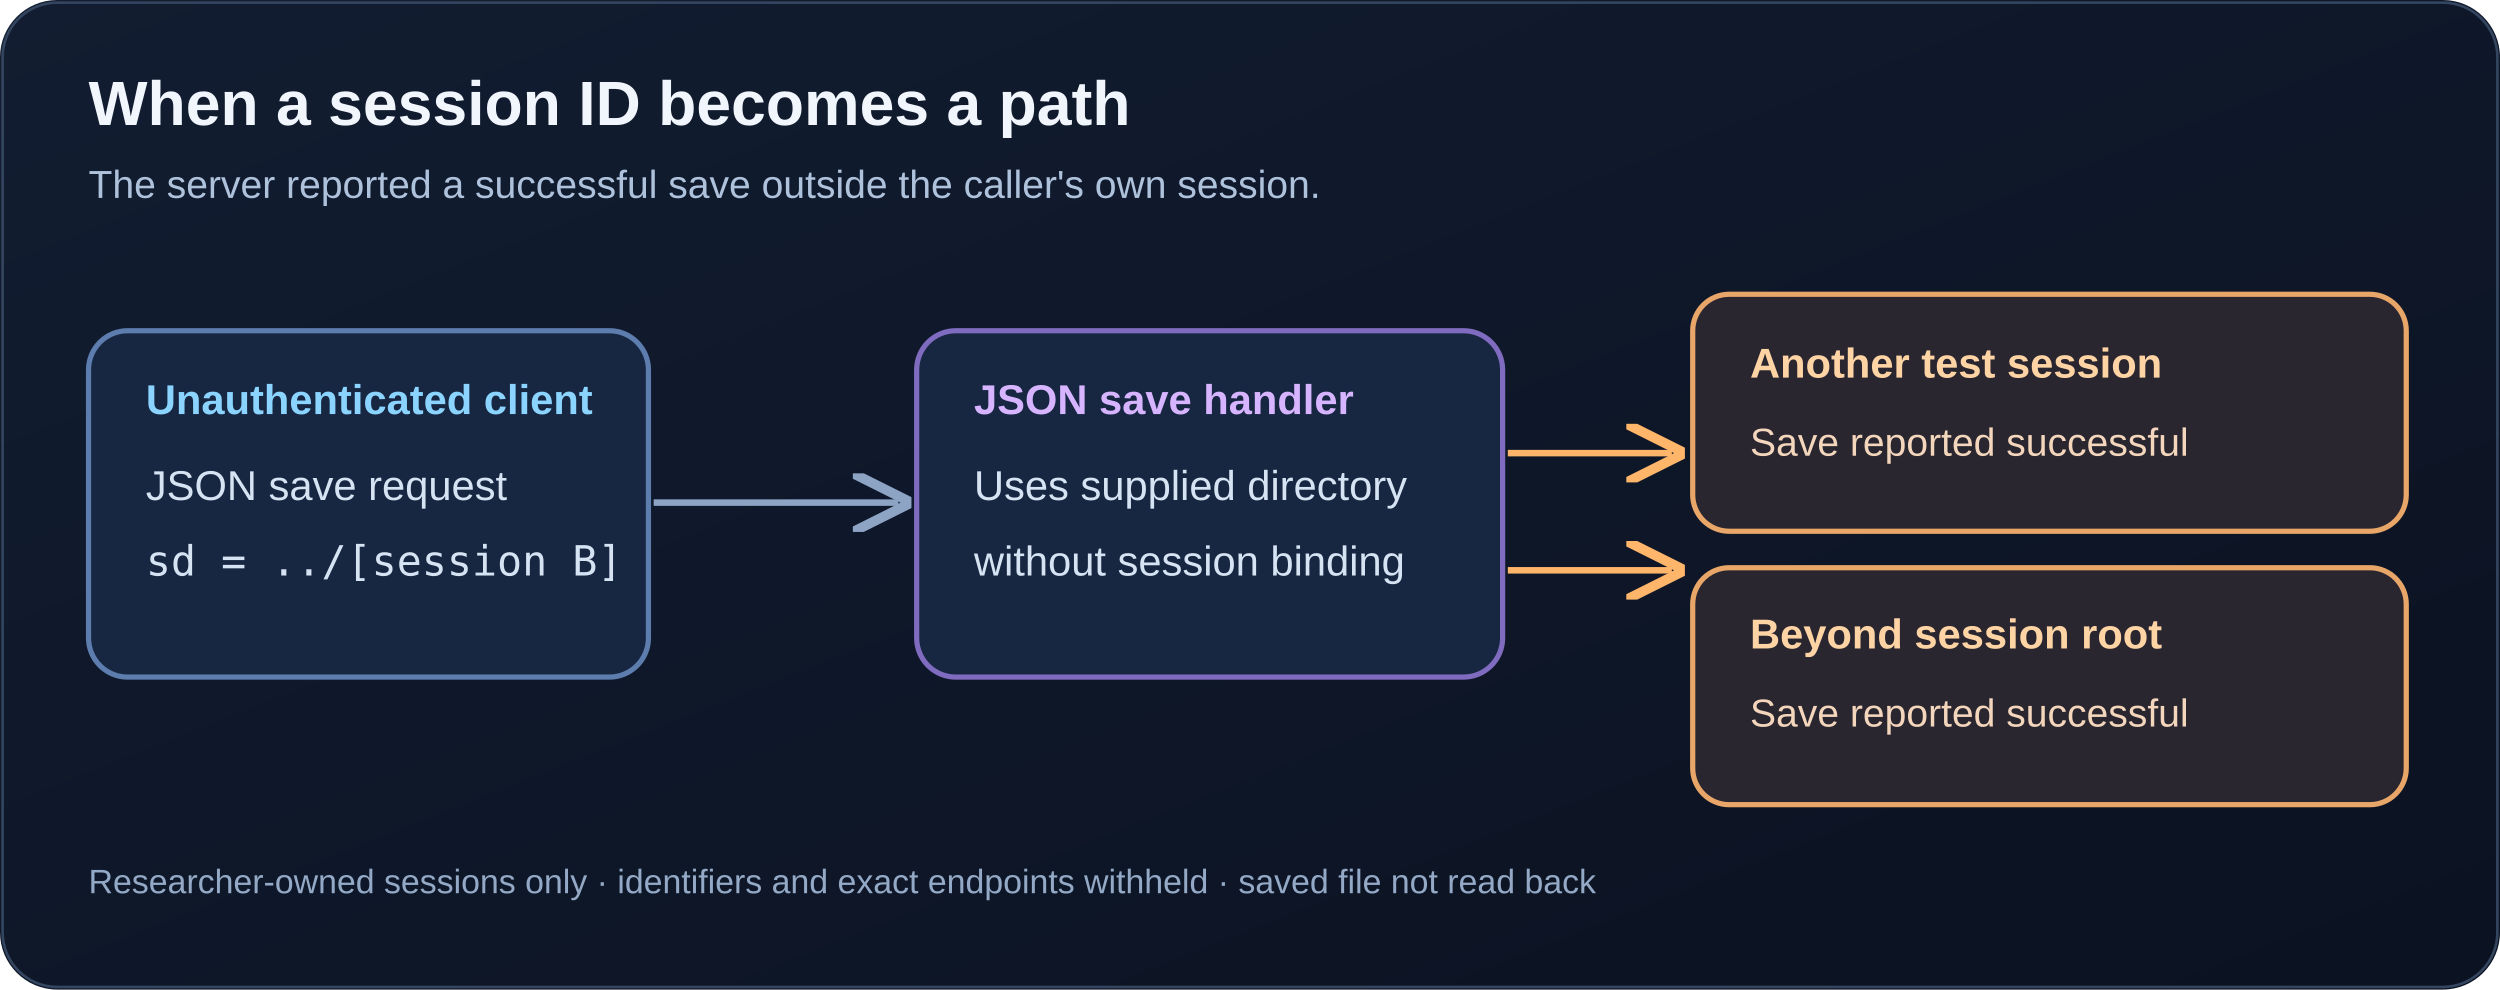
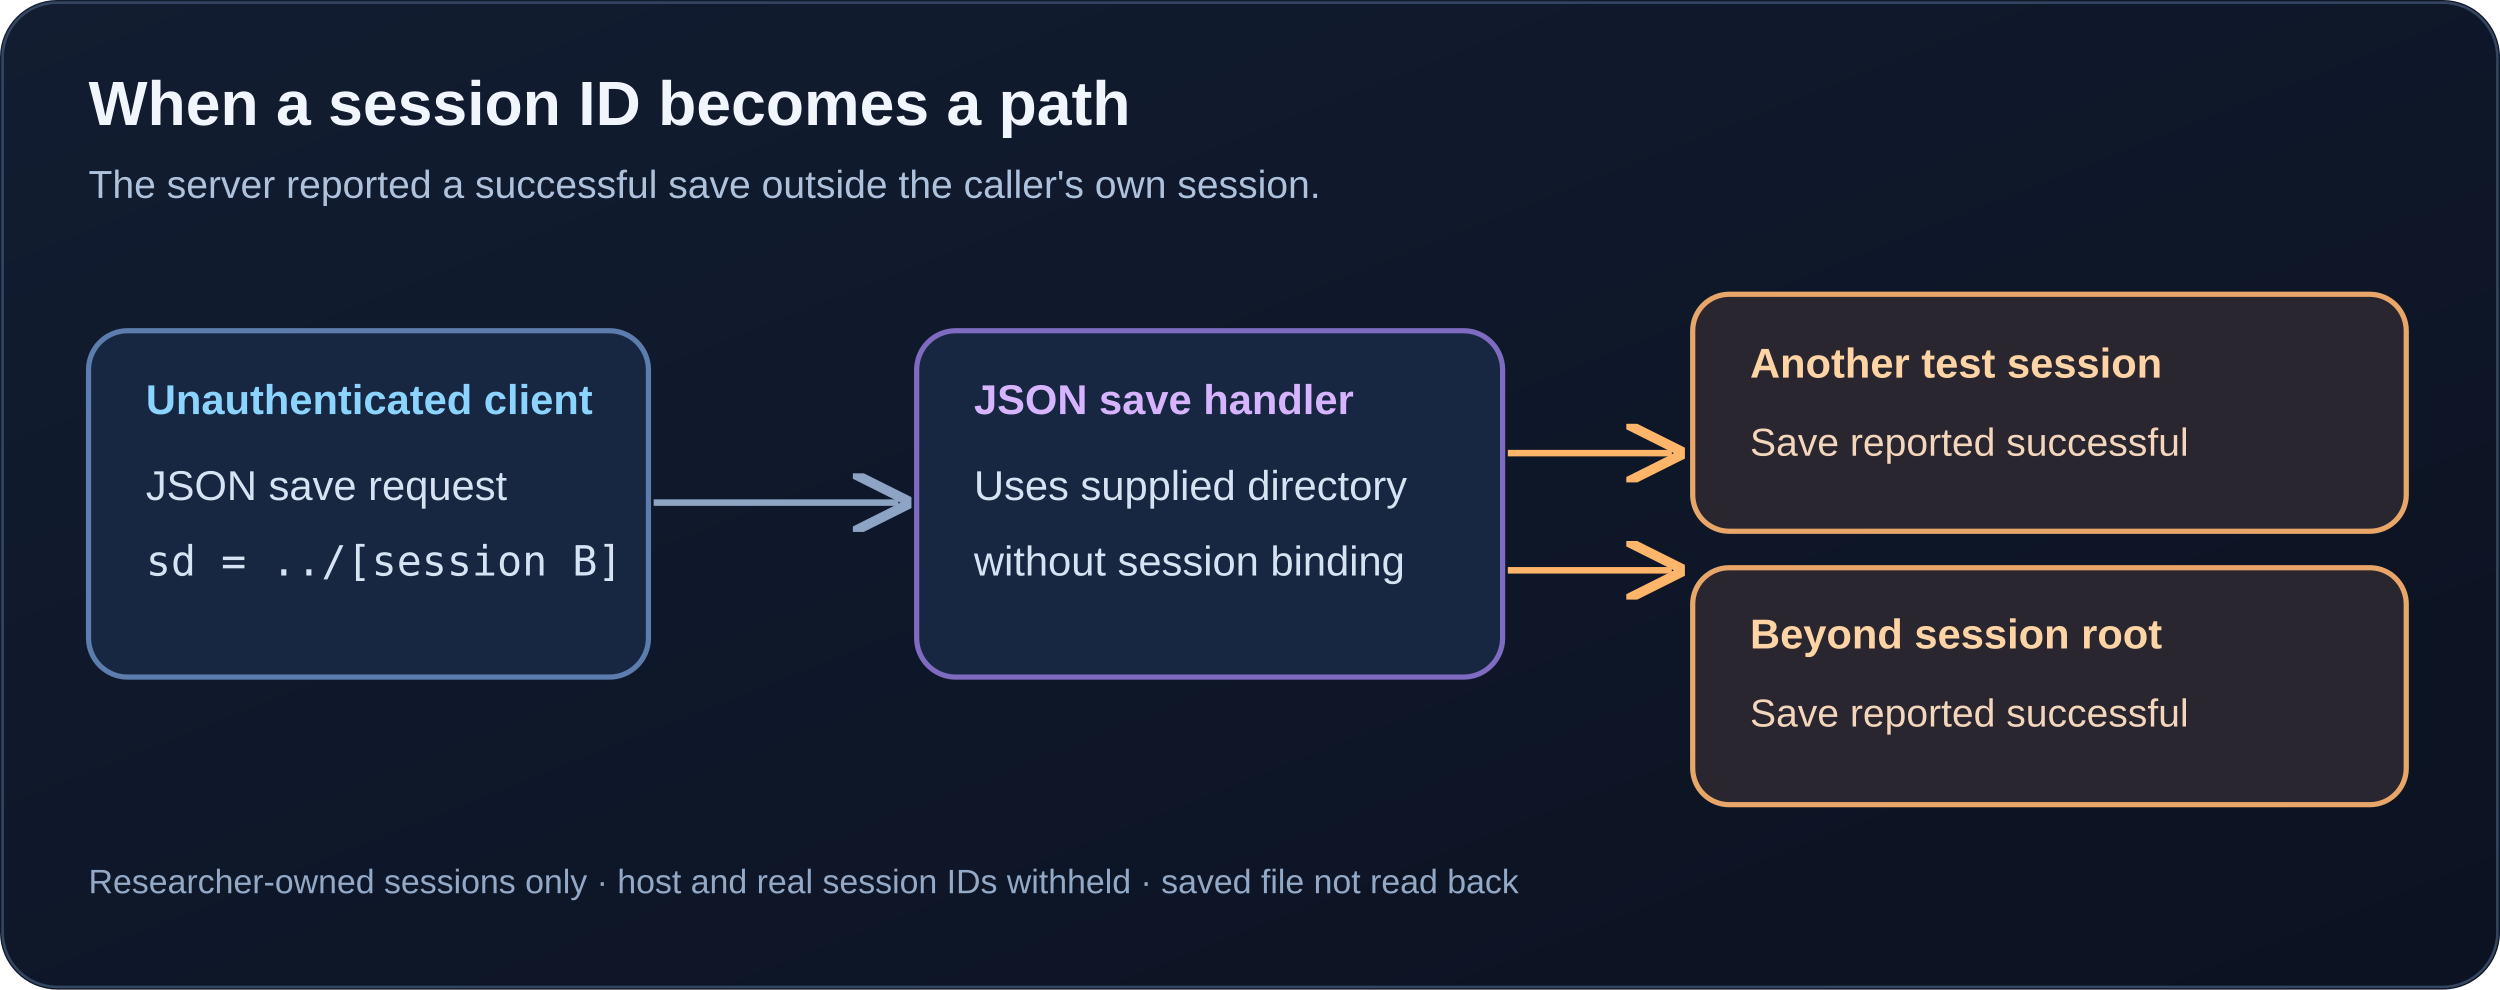
<svg xmlns="http://www.w3.org/2000/svg" width="960" height="380" viewBox="0 0 960 380" role="img" aria-labelledby="title desc">
  <defs>
    <linearGradient id="bg" x1="0" y1="0" x2="1" y2="1">
      <stop stop-color="#121d31" />
      <stop offset="1" stop-color="#0b1221" />
    </linearGradient>
    <marker id="arrow" markerWidth="9" markerHeight="9" refX="7" refY="4.5" orient="auto">
      <path d="M0 0 9 4.5 0 9" fill="none" stroke="#8ea4c5" stroke-width="1.5" />
    </marker>
    <marker id="warn" markerWidth="9" markerHeight="9" refX="7" refY="4.5" orient="auto">
      <path d="M0 0 9 4.5 0 9" fill="none" stroke="#ffb56a" stroke-width="1.5" />
    </marker>
  </defs>
  <rect width="960" height="380" rx="22" fill="url(#bg)" />
  <rect x="1" y="1" width="958" height="378" rx="21" fill="none" stroke="#34455f" />
  <text x="34" y="48" fill="#f1f5fc" font-family="Arial,sans-serif" font-size="24" font-weight="700">When a session ID becomes a path</text>
  <text x="34" y="76" fill="#afc2dc" font-family="Arial,sans-serif" font-size="15">The server reported a successful save outside the caller's own session.</text>
  <rect x="34" y="127" width="215" height="133" rx="15" fill="#172641" stroke="#5c7dad" stroke-width="2" />
  <text x="56" y="159" fill="#8ad4ff" font-family="Arial,sans-serif" font-size="16" font-weight="700">Unauthenticated client</text>
  <text x="56" y="192" fill="#d6e3f3" font-family="Arial,sans-serif" font-size="16">JSON save request</text>
  <text x="56" y="221" fill="#d6e3f3" font-family="Consolas,monospace" font-size="16">sd = ../[session B]</text>
  <path d="M251 193h94" fill="none" stroke="#8ea4c5" stroke-width="2.5" marker-end="url(#arrow)" />
  <rect x="352" y="127" width="225" height="133" rx="15" fill="#172641" stroke="#7f6bbf" stroke-width="2" />
  <text x="374" y="159" fill="#d7b4ff" font-family="Arial,sans-serif" font-size="16" font-weight="700">JSON save handler</text>
  <text x="374" y="192" fill="#d6e3f3" font-family="Arial,sans-serif" font-size="16">Uses supplied directory</text>
  <text x="374" y="221" fill="#d6e3f3" font-family="Arial,sans-serif" font-size="16">without session binding</text>
  <path d="M579 174h63" fill="none" stroke="#ffb56a" stroke-width="2.5" marker-end="url(#warn)" />
  <path d="M579 219h63" fill="none" stroke="#ffb56a" stroke-width="2.5" marker-end="url(#warn)" />
  <rect x="650" y="113" width="274" height="91" rx="14" fill="#2a2630" stroke="#e9a669" stroke-width="2" />
  <text x="672" y="145" fill="#ffd4a5" font-family="Arial,sans-serif" font-size="16" font-weight="700">Another test session</text>
  <text x="672" y="175" fill="#f3d6bc" font-family="Arial,sans-serif" font-size="15">Save reported successful</text>
  <rect x="650" y="218" width="274" height="91" rx="14" fill="#2a2630" stroke="#e9a669" stroke-width="2" />
  <text x="672" y="249" fill="#ffd4a5" font-family="Arial,sans-serif" font-size="16" font-weight="700">Beyond session root</text>
  <text x="672" y="279" fill="#f3d6bc" font-family="Arial,sans-serif" font-size="15">Save reported successful</text>
-   <text x="34" y="343" fill="#93a9c6" font-family="Arial,sans-serif" font-size="13">Researcher-owned sessions only · identifiers and exact endpoints withheld · saved file not read back</text>
+   <text x="34" y="343" fill="#93a9c6" font-family="Arial,sans-serif" font-size="13">Researcher-owned sessions only · host and real session IDs withheld · saved file not read back</text>
</svg>
